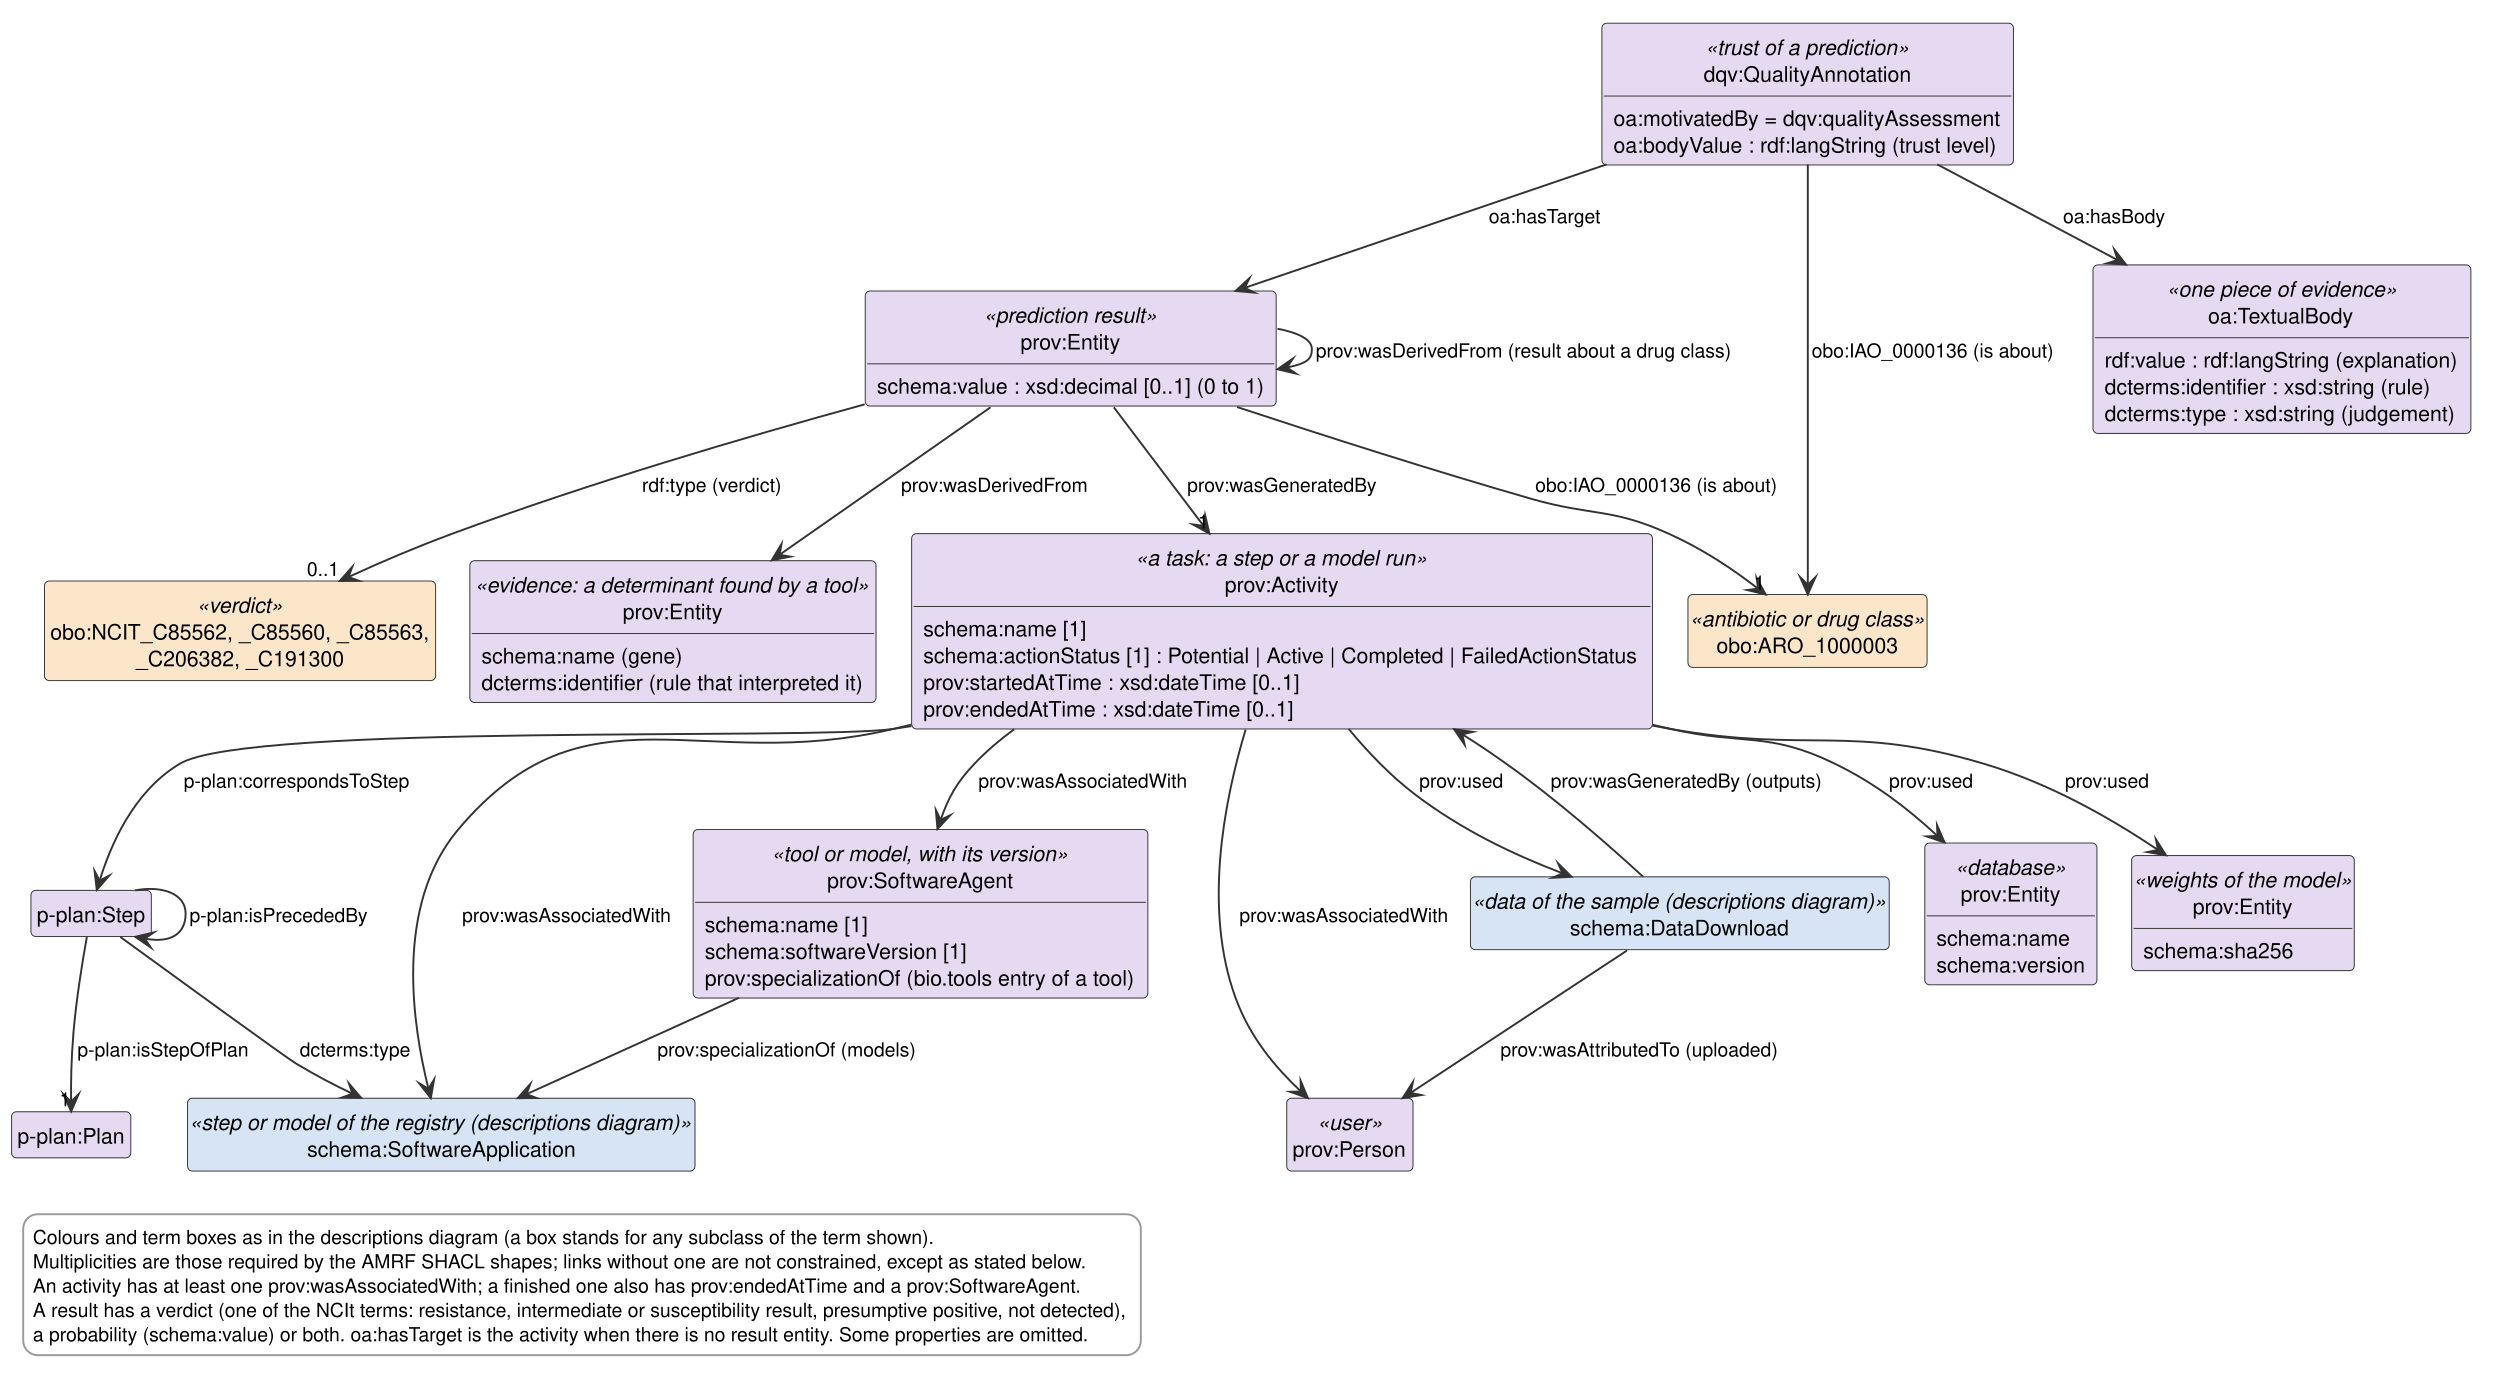
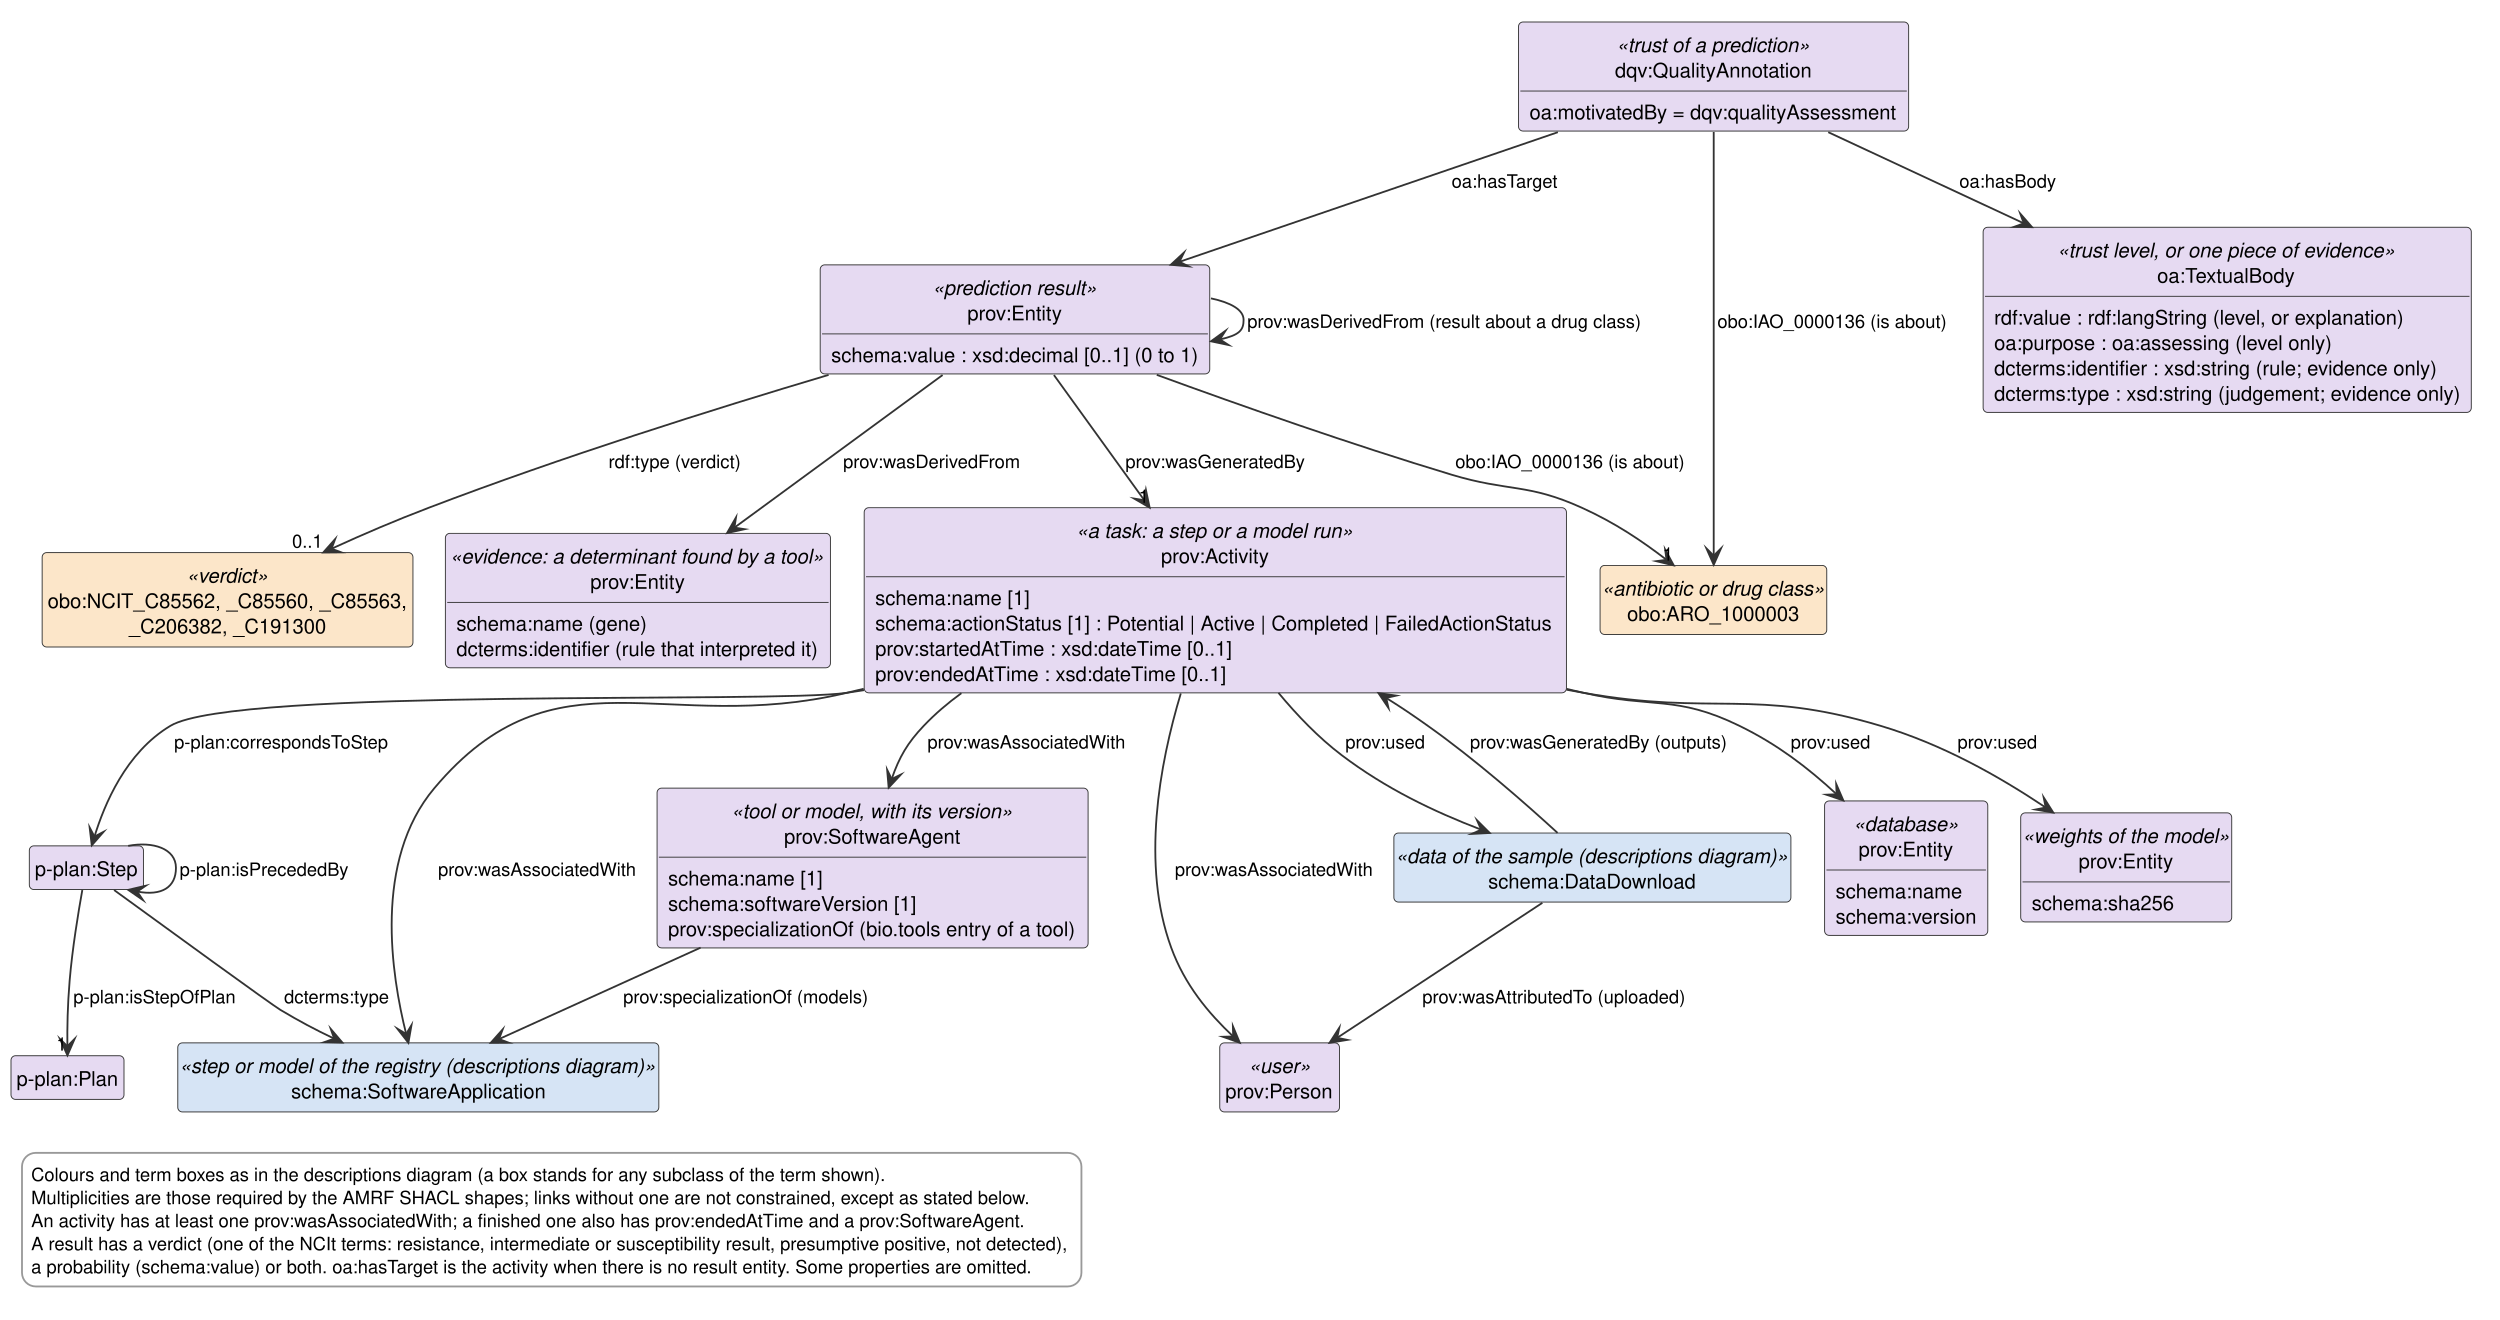
- <svg xmlns="http://www.w3.org/2000/svg" version="1.1" data-diagram-type="CLASS" style="width:1293px;height:719px;background:#FFFFFF;" width="1293px" height="719px" viewBox="0 0 1293 719" zoomAndPan="magnify" preserveAspectRatio="none" contentStyleType="text/css">
+ <svg xmlns="http://www.w3.org/2000/svg" version="1.1" data-diagram-type="CLASS" style="width:1364px;height:720px;background:#FFFFFF;" width="1364px" height="720px" viewBox="0 0 1364 720" zoomAndPan="magnify" preserveAspectRatio="none" contentStyleType="text/css">
  <defs />
  <g font-family="sans-serif" lengthAdjust="spacing">
    <g class="entity" data-qualified-name="Plan" id="ent0001" data-source-line="25">
-       <rect x="6" y="575" width="61.65" height="23.836" fill="#E6DAF2" style="stroke:#333;stroke-width:0.5;" rx="2.5" ry="2.5" />
-       <text x="9" y="591.419" fill="#000" font-size="11" textLength="55.65" font-family="Helvetica">p-plan:Plan</text>
+       <rect x="6" y="576" width="61.65" height="23.836" fill="#E6DAF2" style="stroke:#333;stroke-width:0.5;" rx="2.5" ry="2.5" />
+       <text x="9" y="592.419" fill="#000" font-size="11" textLength="55.65" font-family="Helvetica">p-plan:Plan</text>
    </g>
    <g class="entity" data-qualified-name="Step" id="ent0002" data-source-line="26">
-       <rect x="16" y="460.5" width="62.262" height="23.836" fill="#E6DAF2" style="stroke:#333;stroke-width:0.5;" rx="2.5" ry="2.5" />
-       <text x="19" y="476.919" fill="#000" font-size="11" textLength="56.262" font-family="Helvetica">p-plan:Step</text>
+       <rect x="16" y="461.5" width="62.262" height="23.836" fill="#E6DAF2" style="stroke:#333;stroke-width:0.5;" rx="2.5" ry="2.5" />
+       <text x="19" y="477.919" fill="#000" font-size="11" textLength="56.262" font-family="Helvetica">p-plan:Step</text>
    </g>
    <g class="entity" data-qualified-name="Act" id="ent0003" data-source-line="29">
-       <rect x="471.5" y="276" width="383.148" height="101.016" fill="#E6DAF2" style="stroke:#333;stroke-width:0.5;" rx="2.5" ry="2.5" />
-       <text x="587.253" y="292.419" fill="#000" font-size="11" textLength="151.642" font-style="italic" font-family="Helvetica">«a task: a step or a model run»</text>
-       <text x="633.428" y="306.255" fill="#000" font-size="11" textLength="59.292" font-family="Helvetica">prov:Activity</text>
-       <line x1="472.5" y1="313.672" x2="853.648" y2="313.672" style="stroke:#333;stroke-width:0.5;" />
-       <text x="477.5" y="329.091" fill="#000" font-size="11" textLength="84.375" font-family="Helvetica">schema:name [1]</text>
-       <text x="477.5" y="342.927" fill="#000" font-size="11" textLength="371.148" font-family="Helvetica">schema:actionStatus [1] : Potential | Active | Completed | FailedActionStatus</text>
-       <text x="477.5" y="356.763" fill="#000" font-size="11" textLength="195.631" font-family="Helvetica">prov:startedAtTime : xsd:dateTime [0..1]</text>
-       <text x="477.5" y="370.599" fill="#000" font-size="11" textLength="192.591" font-family="Helvetica">prov:endedAtTime : xsd:dateTime [0..1]</text>
+       <rect x="471.5" y="277" width="383.148" height="101.016" fill="#E6DAF2" style="stroke:#333;stroke-width:0.5;" rx="2.5" ry="2.5" />
+       <text x="587.253" y="293.419" fill="#000" font-size="11" textLength="151.642" font-style="italic" font-family="Helvetica">«a task: a step or a model run»</text>
+       <text x="633.428" y="307.255" fill="#000" font-size="11" textLength="59.292" font-family="Helvetica">prov:Activity</text>
+       <line x1="472.5" y1="314.672" x2="853.648" y2="314.672" style="stroke:#333;stroke-width:0.5;" />
+       <text x="477.5" y="330.091" fill="#000" font-size="11" textLength="84.375" font-family="Helvetica">schema:name [1]</text>
+       <text x="477.5" y="343.927" fill="#000" font-size="11" textLength="371.148" font-family="Helvetica">schema:actionStatus [1] : Potential | Active | Completed | FailedActionStatus</text>
+       <text x="477.5" y="357.763" fill="#000" font-size="11" textLength="195.631" font-family="Helvetica">prov:startedAtTime : xsd:dateTime [0..1]</text>
+       <text x="477.5" y="371.599" fill="#000" font-size="11" textLength="192.591" font-family="Helvetica">prov:endedAtTime : xsd:dateTime [0..1]</text>
    </g>
    <g class="entity" data-qualified-name="User" id="ent0004" data-source-line="35">
-       <rect x="665.5" y="568" width="65.308" height="37.672" fill="#E6DAF2" style="stroke:#333;stroke-width:0.5;" rx="2.5" ry="2.5" />
-       <text x="681.337" y="584.419" fill="#000" font-size="11" textLength="33.634" font-style="italic" font-family="Helvetica">«user»</text>
-       <text x="668.5" y="598.255" fill="#000" font-size="11" textLength="59.308" font-family="Helvetica">prov:Person</text>
+       <rect x="665.5" y="569" width="65.308" height="37.672" fill="#E6DAF2" style="stroke:#333;stroke-width:0.5;" rx="2.5" ry="2.5" />
+       <text x="681.337" y="585.419" fill="#000" font-size="11" textLength="33.634" font-style="italic" font-family="Helvetica">«user»</text>
+       <text x="668.5" y="599.255" fill="#000" font-size="11" textLength="59.308" font-family="Helvetica">prov:Person</text>
    </g>
    <g class="entity" data-qualified-name="Agent" id="ent0005" data-source-line="36">
-       <rect x="358.5" y="429" width="235.164" height="87.18" fill="#E6DAF2" style="stroke:#333;stroke-width:0.5;" rx="2.5" ry="2.5" />
-       <text x="399.047" y="445.419" fill="#000" font-size="11" textLength="154.07" font-style="italic" font-family="Helvetica">«tool or model, with its version»</text>
-       <text x="427.777" y="459.255" fill="#000" font-size="11" textLength="96.61" font-family="Helvetica">prov:SoftwareAgent</text>
-       <line x1="359.5" y1="466.672" x2="592.664" y2="466.672" style="stroke:#333;stroke-width:0.5;" />
-       <text x="364.5" y="482.091" fill="#000" font-size="11" textLength="84.375" font-family="Helvetica">schema:name [1]</text>
-       <text x="364.5" y="495.927" fill="#000" font-size="11" textLength="135.728" font-family="Helvetica">schema:softwareVersion [1]</text>
-       <text x="364.5" y="509.763" fill="#000" font-size="11" textLength="223.164" font-family="Helvetica">prov:specializationOf (bio.tools entry of a tool)</text>
+       <rect x="358.5" y="430" width="235.164" height="87.18" fill="#E6DAF2" style="stroke:#333;stroke-width:0.5;" rx="2.5" ry="2.5" />
+       <text x="399.047" y="446.419" fill="#000" font-size="11" textLength="154.07" font-style="italic" font-family="Helvetica">«tool or model, with its version»</text>
+       <text x="427.777" y="460.255" fill="#000" font-size="11" textLength="96.61" font-family="Helvetica">prov:SoftwareAgent</text>
+       <line x1="359.5" y1="467.672" x2="592.664" y2="467.672" style="stroke:#333;stroke-width:0.5;" />
+       <text x="364.5" y="483.091" fill="#000" font-size="11" textLength="84.375" font-family="Helvetica">schema:name [1]</text>
+       <text x="364.5" y="496.927" fill="#000" font-size="11" textLength="135.728" font-family="Helvetica">schema:softwareVersion [1]</text>
+       <text x="364.5" y="510.763" fill="#000" font-size="11" textLength="223.164" font-family="Helvetica">prov:specializationOf (bio.tools entry of a tool)</text>
    </g>
    <g class="entity" data-qualified-name="Db" id="ent0006" data-source-line="41">
-       <rect x="995.5" y="436" width="89.032" height="73.344" fill="#E6DAF2" style="stroke:#333;stroke-width:0.5;" rx="2.5" ry="2.5" />
-       <text x="1011.267" y="452.419" fill="#000" font-size="11" textLength="57.498" font-style="italic" font-family="Helvetica">«database»</text>
-       <text x="1014.033" y="466.255" fill="#000" font-size="11" textLength="51.965" font-family="Helvetica">prov:Entity</text>
-       <line x1="996.5" y1="473.672" x2="1083.532" y2="473.672" style="stroke:#333;stroke-width:0.5;" />
-       <text x="1001.5" y="489.091" fill="#000" font-size="11" textLength="69.088" font-family="Helvetica">schema:name</text>
-       <text x="1001.5" y="502.927" fill="#000" font-size="11" textLength="77.032" font-family="Helvetica">schema:version</text>
+       <rect x="995.5" y="437" width="89.032" height="73.344" fill="#E6DAF2" style="stroke:#333;stroke-width:0.5;" rx="2.5" ry="2.5" />
+       <text x="1011.267" y="453.419" fill="#000" font-size="11" textLength="57.498" font-style="italic" font-family="Helvetica">«database»</text>
+       <text x="1014.033" y="467.255" fill="#000" font-size="11" textLength="51.965" font-family="Helvetica">prov:Entity</text>
+       <line x1="996.5" y1="474.672" x2="1083.532" y2="474.672" style="stroke:#333;stroke-width:0.5;" />
+       <text x="1001.5" y="490.091" fill="#000" font-size="11" textLength="69.088" font-family="Helvetica">schema:name</text>
+       <text x="1001.5" y="503.927" fill="#000" font-size="11" textLength="77.032" font-family="Helvetica">schema:version</text>
    </g>
    <g class="entity" data-qualified-name="Weights" id="ent0007" data-source-line="45">
-       <rect x="1102.5" y="442.5" width="115.126" height="59.508" fill="#E6DAF2" style="stroke:#333;stroke-width:0.5;" rx="2.5" ry="2.5" />
-       <text x="1103.5" y="458.919" fill="#000" font-size="11" textLength="113.126" font-style="italic" font-family="Helvetica">«weights of the model»</text>
-       <text x="1134.08" y="472.755" fill="#000" font-size="11" textLength="51.965" font-family="Helvetica">prov:Entity</text>
-       <line x1="1103.5" y1="480.172" x2="1216.626" y2="480.172" style="stroke:#333;stroke-width:0.5;" />
-       <text x="1108.5" y="495.591" fill="#000" font-size="11" textLength="77.661" font-family="Helvetica">schema:sha256</text>
+       <rect x="1102.5" y="443.5" width="115.126" height="59.508" fill="#E6DAF2" style="stroke:#333;stroke-width:0.5;" rx="2.5" ry="2.5" />
+       <text x="1103.5" y="459.919" fill="#000" font-size="11" textLength="113.126" font-style="italic" font-family="Helvetica">«weights of the model»</text>
+       <text x="1134.08" y="473.755" fill="#000" font-size="11" textLength="51.965" font-family="Helvetica">prov:Entity</text>
+       <line x1="1103.5" y1="481.172" x2="1216.626" y2="481.172" style="stroke:#333;stroke-width:0.5;" />
+       <text x="1108.5" y="496.591" fill="#000" font-size="11" textLength="77.661" font-family="Helvetica">schema:sha256</text>
    </g>
    <g class="entity" data-qualified-name="Data" id="ent0008" data-source-line="48">
-       <rect x="760.5" y="453.5" width="216.613" height="37.672" fill="#D6E4F5" style="stroke:#333;stroke-width:0.5;" rx="2.5" ry="2.5" />
-       <text x="761.5" y="469.919" fill="#000" font-size="11" textLength="214.613" font-style="italic" font-family="Helvetica">«data of the sample (descriptions diagram)»</text>
-       <text x="811.943" y="483.755" fill="#000" font-size="11" textLength="113.728" font-family="Helvetica">schema:DataDownload</text>
+       <rect x="760.5" y="454.5" width="216.613" height="37.672" fill="#D6E4F5" style="stroke:#333;stroke-width:0.5;" rx="2.5" ry="2.5" />
+       <text x="761.5" y="470.919" fill="#000" font-size="11" textLength="214.613" font-style="italic" font-family="Helvetica">«data of the sample (descriptions diagram)»</text>
+       <text x="811.943" y="484.755" fill="#000" font-size="11" textLength="113.728" font-family="Helvetica">schema:DataDownload</text>
    </g>
    <g class="entity" data-qualified-name="Desc" id="ent0009" data-source-line="49">
-       <rect x="97" y="568" width="262.45" height="37.672" fill="#D6E4F5" style="stroke:#333;stroke-width:0.5;" rx="2.5" ry="2.5" />
-       <text x="98" y="584.419" fill="#000" font-size="11" textLength="260.45" font-style="italic" font-family="Helvetica">«step or model of the registry (descriptions diagram)»</text>
-       <text x="158.828" y="598.255" fill="#000" font-size="11" textLength="138.794" font-family="Helvetica">schema:SoftwareApplication</text>
+       <rect x="97" y="569" width="262.45" height="37.672" fill="#D6E4F5" style="stroke:#333;stroke-width:0.5;" rx="2.5" ry="2.5" />
+       <text x="98" y="585.419" fill="#000" font-size="11" textLength="260.45" font-style="italic" font-family="Helvetica">«step or model of the registry (descriptions diagram)»</text>
+       <text x="158.828" y="599.255" fill="#000" font-size="11" textLength="138.794" font-family="Helvetica">schema:SoftwareApplication</text>
    </g>
    <g class="entity" data-qualified-name="Res" id="ent0010" data-source-line="52">
-       <rect x="447.5" y="150.5" width="212.535" height="59.508" fill="#E6DAF2" style="stroke:#333;stroke-width:0.5;" rx="2.5" ry="2.5" />
-       <text x="508.825" y="166.919" fill="#000" font-size="11" textLength="89.885" font-style="italic" font-family="Helvetica">«prediction result»</text>
-       <text x="527.785" y="180.755" fill="#000" font-size="11" textLength="51.965" font-family="Helvetica">prov:Entity</text>
-       <line x1="448.5" y1="188.172" x2="659.035" y2="188.172" style="stroke:#333;stroke-width:0.5;" />
-       <text x="453.5" y="203.591" fill="#000" font-size="11" textLength="200.535" font-family="Helvetica">schema:value : xsd:decimal [0..1] (0 to 1)</text>
+       <rect x="447.5" y="144.5" width="212.535" height="59.508" fill="#E6DAF2" style="stroke:#333;stroke-width:0.5;" rx="2.5" ry="2.5" />
+       <text x="508.825" y="160.919" fill="#000" font-size="11" textLength="89.885" font-style="italic" font-family="Helvetica">«prediction result»</text>
+       <text x="527.785" y="174.755" fill="#000" font-size="11" textLength="51.965" font-family="Helvetica">prov:Entity</text>
+       <line x1="448.5" y1="182.172" x2="659.035" y2="182.172" style="stroke:#333;stroke-width:0.5;" />
+       <text x="453.5" y="197.591" fill="#000" font-size="11" textLength="200.535" font-family="Helvetica">schema:value : xsd:decimal [0..1] (0 to 1)</text>
    </g>
    <g class="entity" data-qualified-name="Ev" id="ent0011" data-source-line="55">
-       <rect x="243" y="290" width="210.081" height="73.344" fill="#E6DAF2" style="stroke:#333;stroke-width:0.5;" rx="2.5" ry="2.5" />
-       <text x="245.608" y="306.419" fill="#000" font-size="11" textLength="204.864" font-style="italic" font-family="Helvetica">«evidence: a determinant found by a tool»</text>
-       <text x="322.058" y="320.255" fill="#000" font-size="11" textLength="51.965" font-family="Helvetica">prov:Entity</text>
-       <line x1="244" y1="327.672" x2="452.081" y2="327.672" style="stroke:#333;stroke-width:0.5;" />
-       <text x="249" y="343.091" fill="#000" font-size="11" textLength="103.941" font-family="Helvetica">schema:name (gene)</text>
-       <text x="249" y="356.927" fill="#000" font-size="11" textLength="198.081" font-family="Helvetica">dcterms:identifier (rule that interpreted it)</text>
+       <rect x="243" y="291" width="210.081" height="73.344" fill="#E6DAF2" style="stroke:#333;stroke-width:0.5;" rx="2.5" ry="2.5" />
+       <text x="245.608" y="307.419" fill="#000" font-size="11" textLength="204.864" font-style="italic" font-family="Helvetica">«evidence: a determinant found by a tool»</text>
+       <text x="322.058" y="321.255" fill="#000" font-size="11" textLength="51.965" font-family="Helvetica">prov:Entity</text>
+       <line x1="244" y1="328.672" x2="452.081" y2="328.672" style="stroke:#333;stroke-width:0.5;" />
+       <text x="249" y="344.091" fill="#000" font-size="11" textLength="103.941" font-family="Helvetica">schema:name (gene)</text>
+       <text x="249" y="357.927" fill="#000" font-size="11" textLength="198.081" font-family="Helvetica">dcterms:identifier (rule that interpreted it)</text>
    </g>
    <g class="entity" data-qualified-name="Aro" id="ent0012" data-source-line="59">
-       <rect x="873" y="307.5" width="123.677" height="37.672" fill="#FCE6C9" style="stroke:#333;stroke-width:0.5;" rx="2.5" ry="2.5" />
-       <text x="874" y="323.919" fill="#000" font-size="11" textLength="121.677" font-style="italic" font-family="Helvetica">«antibiotic or drug class»</text>
-       <text x="887.745" y="337.755" fill="#000" font-size="11" textLength="94.188" font-family="Helvetica">obo:ARO_1000003</text>
+       <rect x="873" y="308.5" width="123.677" height="37.672" fill="#FCE6C9" style="stroke:#333;stroke-width:0.5;" rx="2.5" ry="2.5" />
+       <text x="874" y="324.919" fill="#000" font-size="11" textLength="121.677" font-style="italic" font-family="Helvetica">«antibiotic or drug class»</text>
+       <text x="887.745" y="338.755" fill="#000" font-size="11" textLength="94.188" font-family="Helvetica">obo:ARO_1000003</text>
    </g>
    <g class="entity" data-qualified-name="Ncit" id="ent0013" data-source-line="60">
-       <rect x="23" y="300.5" width="202.303" height="51.508" fill="#FCE6C9" style="stroke:#333;stroke-width:0.5;" rx="2.5" ry="2.5" />
-       <text x="101.834" y="316.919" fill="#000" font-size="11" textLength="44.634" font-style="italic" font-family="Helvetica">«verdict»</text>
-       <text x="26" y="330.755" fill="#000" font-size="11" textLength="196.303" font-family="Helvetica">obo:NCIT_C85562, _C85560, _C85563,</text>
-       <text x="70.328" y="344.591" fill="#000" font-size="11" textLength="107.647" font-family="Helvetica">_C206382, _C191300</text>
+       <rect x="23" y="301.5" width="202.303" height="51.508" fill="#FCE6C9" style="stroke:#333;stroke-width:0.5;" rx="2.5" ry="2.5" />
+       <text x="101.834" y="317.919" fill="#000" font-size="11" textLength="44.634" font-style="italic" font-family="Helvetica">«verdict»</text>
+       <text x="26" y="331.755" fill="#000" font-size="11" textLength="196.303" font-family="Helvetica">obo:NCIT_C85562, _C85560, _C85563,</text>
+       <text x="70.328" y="345.591" fill="#000" font-size="11" textLength="107.647" font-family="Helvetica">_C206382, _C191300</text>
    </g>
    <g class="entity" data-qualified-name="Ann" id="ent0014" data-source-line="63">
-       <rect x="828.5" y="12" width="212.852" height="73.344" fill="#E6DAF2" style="stroke:#333;stroke-width:0.5;" rx="2.5" ry="2.5" />
+       <rect x="828.5" y="12" width="212.852" height="59.508" fill="#E6DAF2" style="stroke:#333;stroke-width:0.5;" rx="2.5" ry="2.5" />
      <text x="882.034" y="28.419" fill="#000" font-size="11" textLength="105.784" font-style="italic" font-family="Helvetica">«trust of a prediction»</text>
      <text x="881.113" y="42.255" fill="#000" font-size="11" textLength="107.626" font-family="Helvetica">dqv:QualityAnnotation</text>
      <line x1="829.5" y1="49.672" x2="1040.352" y2="49.672" style="stroke:#333;stroke-width:0.5;" />
      <text x="834.5" y="65.091" fill="#000" font-size="11" textLength="200.852" font-family="Helvetica">oa:motivatedBy = dqv:qualityAssessment</text>
-       <text x="834.5" y="78.927" fill="#000" font-size="11" textLength="199.327" font-family="Helvetica">oa:bodyValue : rdf:langString (trust level)</text>
-     </g>
-     <g class="entity" data-qualified-name="Body" id="ent0015" data-source-line="67">
-       <rect x="1082.5" y="137" width="195.434" height="87.18" fill="#E6DAF2" style="stroke:#333;stroke-width:0.5;" rx="2.5" ry="2.5" />
-       <text x="1120.587" y="153.419" fill="#000" font-size="11" textLength="119.26" font-style="italic" font-family="Helvetica">«one piece of evidence»</text>
-       <text x="1141.999" y="167.255" fill="#000" font-size="11" textLength="76.436" font-family="Helvetica">oa:TextualBody</text>
-       <line x1="1083.5" y1="174.672" x2="1276.934" y2="174.672" style="stroke:#333;stroke-width:0.5;" />
-       <text x="1088.5" y="190.091" fill="#000" font-size="11" textLength="183.434" font-family="Helvetica">rdf:value : rdf:langString (explanation)</text>
-       <text x="1088.5" y="203.927" fill="#000" font-size="11" textLength="168.717" font-family="Helvetica">dcterms:identifier : xsd:string (rule)</text>
-       <text x="1088.5" y="217.763" fill="#000" font-size="11" textLength="180.958" font-family="Helvetica">dcterms:type : xsd:string (judgement)</text>
+     </g>
+     <g class="entity" data-qualified-name="Body" id="ent0015" data-source-line="66">
+       <rect x="1082" y="124" width="266.337" height="101.016" fill="#E6DAF2" style="stroke:#333;stroke-width:0.5;" rx="2.5" ry="2.5" />
+       <text x="1122.528" y="140.419" fill="#000" font-size="11" textLength="185.281" font-style="italic" font-family="Helvetica">«trust level, or one piece of evidence»</text>
+       <text x="1176.951" y="154.255" fill="#000" font-size="11" textLength="76.436" font-family="Helvetica">oa:TextualBody</text>
+       <line x1="1083" y1="161.672" x2="1347.337" y2="161.672" style="stroke:#333;stroke-width:0.5;" />
+       <text x="1088" y="177.091" fill="#000" font-size="11" textLength="225.006" font-family="Helvetica">rdf:value : rdf:langString (level, or explanation)</text>
+       <text x="1088" y="190.927" fill="#000" font-size="11" textLength="184.658" font-family="Helvetica">oa:purpose : oa:assessing (level only)</text>
+       <text x="1088" y="204.763" fill="#000" font-size="11" textLength="242.097" font-family="Helvetica">dcterms:identifier : xsd:string (rule; evidence only)</text>
+       <text x="1088" y="218.599" fill="#000" font-size="11" textLength="254.337" font-family="Helvetica">dcterms:type : xsd:string (judgement; evidence only)</text>
    </g>
    <g class="link" data-entity-1="ent0002" data-entity-2="ent0001" id="lnk16" data-link-type="dependency">
-       <polygon points="36.801,574.821,40.724,565.787,36.759,569.821,32.725,565.855,36.801,574.821" fill="#333" style="stroke:#333;stroke-width:1;stroke-linejoin:miter;stroke-miterlimit:10;" />
-       <path d="M44.911,484.601 C42.737,496.697 39.452,516.645 38,534 C36.826,548.037 36.669,559.276 36.759,569.821" style="stroke:#333;stroke-width:1;" fill="none" />
-       <text x="40" y="546.381" fill="#000" font-size="10" textLength="88.94" font-family="Helvetica">p-plan:isStepOfPlan</text>
-       <text x="30.801" y="572.202" fill="#000" font-size="10" font-family="Helvetica">1</text>
+       <polygon points="36.801,575.821,40.724,566.787,36.759,570.821,32.725,566.855,36.801,575.821" fill="#333" style="stroke:#333;stroke-width:1;stroke-linejoin:miter;stroke-miterlimit:10;" />
+       <path d="M44.911,485.601 C42.737,497.697 39.452,517.645 38,535 C36.826,549.037 36.669,560.276 36.759,570.821" style="stroke:#333;stroke-width:1;" fill="none" />
+       <text x="40" y="547.381" fill="#000" font-size="10" textLength="88.94" font-family="Helvetica">p-plan:isStepOfPlan</text>
+       <text x="30.801" y="573.202" fill="#000" font-size="10" font-family="Helvetica">1</text>
    </g>
    <g class="link" data-entity-1="ent0002" data-entity-2="ent0002" id="lnk17" data-link-type="dependency">
-       <polygon points="69.936,484.502,78.031,490.111,74.848,485.435,79.524,482.252,69.936,484.502" fill="#333" style="stroke:#333;stroke-width:1;stroke-linejoin:miter;stroke-miterlimit:10;" />
-       <path d="M69.936,460.498 C83.399,457.941 96,461.941 96,472.5 C96,483.059 88.311,487.992 74.848,485.435" style="stroke:#333;stroke-width:1;" fill="none" />
-       <text x="98" y="476.881" fill="#000" font-size="10" textLength="92.275" font-family="Helvetica">p-plan:isPrecededBy</text>
+       <polygon points="69.936,485.502,78.031,491.111,74.848,486.435,79.524,483.252,69.936,485.502" fill="#333" style="stroke:#333;stroke-width:1;stroke-linejoin:miter;stroke-miterlimit:10;" />
+       <path d="M69.936,461.498 C83.399,458.941 96,462.941 96,473.5 C96,484.059 88.311,488.992 74.848,486.435" style="stroke:#333;stroke-width:1;" fill="none" />
+       <text x="98" y="477.881" fill="#000" font-size="10" textLength="92.275" font-family="Helvetica">p-plan:isPrecededBy</text>
    </g>
    <g class="link" data-entity-1="ent0002" data-entity-2="ent0009" id="lnk18" data-link-type="dependency">
-       <polygon points="186.83,567.855,180.444,560.358,182.322,565.694,176.986,567.571,186.83,567.855" fill="#333" style="stroke:#333;stroke-width:1;stroke-linejoin:miter;stroke-miterlimit:10;" />
-       <path d="M62.244,484.61 C90.436,505.142 148.294,547.202 153,550 C163.677,556.347 171.136,560.331 182.322,565.694" style="stroke:#333;stroke-width:1;" fill="none" />
-       <text x="155" y="546.381" fill="#000" font-size="10" textLength="57.241" font-family="Helvetica">dcterms:type</text>
+       <polygon points="186.83,568.855,180.444,561.358,182.322,566.694,176.986,568.571,186.83,568.855" fill="#333" style="stroke:#333;stroke-width:1;stroke-linejoin:miter;stroke-miterlimit:10;" />
+       <path d="M62.244,485.61 C90.436,506.142 148.294,548.202 153,551 C163.677,557.347 171.136,561.331 182.322,566.694" style="stroke:#333;stroke-width:1;" fill="none" />
+       <text x="155" y="547.381" fill="#000" font-size="10" textLength="57.241" font-family="Helvetica">dcterms:type</text>
    </g>
    <g class="link" data-entity-1="ent0003" data-entity-2="ent0002" id="lnk19" data-link-type="dependency">
-       <polygon points="50.062,460.224,56.545,452.81,51.541,455.447,48.903,450.443,50.062,460.224" fill="#333" style="stroke:#333;stroke-width:1;stroke-linejoin:miter;stroke-miterlimit:10;" />
-       <path d="M471.396,375.558 C468.245,376.064 465.112,376.545 462,377 C421.383,382.935 128.227,373.928 93,395 C68.529,409.638 56.95,437.978 51.541,455.447" style="stroke:#333;stroke-width:1;" fill="none" />
-       <text x="95" y="407.381" fill="#000" font-size="10" textLength="117.847" font-family="Helvetica">p-plan:correspondsToStep</text>
+       <polygon points="50.062,461.224,56.545,453.81,51.541,456.447,48.903,451.443,50.062,461.224" fill="#333" style="stroke:#333;stroke-width:1;stroke-linejoin:miter;stroke-miterlimit:10;" />
+       <path d="M471.396,376.558 C468.245,377.064 465.112,377.545 462,378 C421.383,383.935 128.227,374.928 93,396 C68.529,410.638 56.95,438.978 51.541,456.447" style="stroke:#333;stroke-width:1;" fill="none" />
+       <text x="95" y="408.381" fill="#000" font-size="10" textLength="117.847" font-family="Helvetica">p-plan:correspondsToStep</text>
    </g>
    <g class="link" data-entity-1="ent0003" data-entity-2="ent0004" id="lnk20" data-link-type="dependency">
-       <polygon points="676.448,567.944,672.663,558.852,672.817,564.506,667.163,564.661,676.448,567.944" fill="#333" style="stroke:#333;stroke-width:1;stroke-linejoin:miter;stroke-miterlimit:10;" />
-       <path d="M644.242,377.341 C632.537,416.185 622.533,470.913 639,516 C646.47,536.453 659.211,551.625 672.817,564.506" style="stroke:#333;stroke-width:1;" fill="none" />
-       <text x="641" y="476.881" fill="#000" font-size="10" textLength="108.931" font-family="Helvetica">prov:wasAssociatedWith</text>
+       <polygon points="676.448,568.944,672.663,559.852,672.817,565.506,667.163,565.661,676.448,568.944" fill="#333" style="stroke:#333;stroke-width:1;stroke-linejoin:miter;stroke-miterlimit:10;" />
+       <path d="M644.242,378.341 C632.537,417.185 622.533,471.913 639,517 C646.47,537.453 659.211,552.625 672.817,565.506" style="stroke:#333;stroke-width:1;" fill="none" />
+       <text x="641" y="477.881" fill="#000" font-size="10" textLength="108.931" font-family="Helvetica">prov:wasAssociatedWith</text>
    </g>
    <g class="link" data-entity-1="ent0003" data-entity-2="ent0009" id="lnk21" data-link-type="dependency">
-       <polygon points="222.819,567.983,224.515,558.281,221.606,563.132,216.755,560.222,222.819,567.983" fill="#333" style="stroke:#333;stroke-width:1;stroke-linejoin:miter;stroke-miterlimit:10;" />
-       <path d="M471.248,374.788 C468.143,375.532 465.059,376.27 462,377 C362.168,400.828 303.157,350.531 237,429 C203.564,468.659 213.589,531.081 221.606,563.132" style="stroke:#333;stroke-width:1;" fill="none" />
-       <text x="239" y="476.881" fill="#000" font-size="10" textLength="108.931" font-family="Helvetica">prov:wasAssociatedWith</text>
+       <polygon points="222.819,568.983,224.515,559.281,221.606,564.132,216.755,561.222,222.819,568.983" fill="#333" style="stroke:#333;stroke-width:1;stroke-linejoin:miter;stroke-miterlimit:10;" />
+       <path d="M471.248,375.788 C468.143,376.532 465.059,377.27 462,378 C362.168,401.828 303.157,351.531 237,430 C203.564,469.659 213.589,532.081 221.606,564.132" style="stroke:#333;stroke-width:1;" fill="none" />
+       <text x="239" y="477.881" fill="#000" font-size="10" textLength="108.931" font-family="Helvetica">prov:wasAssociatedWith</text>
    </g>
    <g class="link" data-entity-1="ent0003" data-entity-2="ent0005" id="lnk22" data-link-type="dependency">
-       <polygon points="484.85,428.752,491.577,421.558,486.488,424.028,484.019,418.938,484.85,428.752" fill="#333" style="stroke:#333;stroke-width:1;stroke-linejoin:miter;stroke-miterlimit:10;" />
-       <path d="M524.532,377.191 C517.128,382.56 510.199,388.48 504,395 C495.133,404.328 490.669,411.966 486.488,424.028" style="stroke:#333;stroke-width:1;" fill="none" />
-       <text x="506" y="407.381" fill="#000" font-size="10" textLength="108.931" font-family="Helvetica">prov:wasAssociatedWith</text>
+       <polygon points="484.85,429.752,491.577,422.558,486.488,425.028,484.019,419.938,484.85,429.752" fill="#333" style="stroke:#333;stroke-width:1;stroke-linejoin:miter;stroke-miterlimit:10;" />
+       <path d="M524.532,378.191 C517.128,383.56 510.199,389.48 504,396 C495.133,405.328 490.669,412.966 486.488,425.028" style="stroke:#333;stroke-width:1;" fill="none" />
+       <text x="506" y="408.381" fill="#000" font-size="10" textLength="108.931" font-family="Helvetica">prov:wasAssociatedWith</text>
    </g>
    <g class="link" data-entity-1="ent0005" data-entity-2="ent0009" id="lnk23" data-link-type="dependency">
-       <polygon points="267.732,567.977,277.58,567.901,272.285,565.911,274.275,560.616,267.732,567.977" fill="#333" style="stroke:#333;stroke-width:1;stroke-linejoin:miter;stroke-miterlimit:10;" />
-       <path d="M382.242,516.031 C342.601,534.014 303.122,551.923 272.285,565.911" style="stroke:#333;stroke-width:1;" fill="none" />
-       <text x="340" y="546.381" fill="#000" font-size="10" textLength="134.497" font-family="Helvetica">prov:specializationOf (models)</text>
+       <polygon points="267.732,568.977,277.58,568.901,272.285,566.911,274.275,561.616,267.732,568.977" fill="#333" style="stroke:#333;stroke-width:1;stroke-linejoin:miter;stroke-miterlimit:10;" />
+       <path d="M382.242,517.031 C342.601,535.014 303.122,552.923 272.285,566.911" style="stroke:#333;stroke-width:1;" fill="none" />
+       <text x="340" y="547.381" fill="#000" font-size="10" textLength="134.497" font-family="Helvetica">prov:specializationOf (models)</text>
    </g>
    <g class="link" data-entity-1="ent0003" data-entity-2="ent0008" id="lnk24" data-link-type="dependency">
-       <polygon points="812.807,453.472,805.836,446.514,808.138,451.681,802.971,453.984,812.807,453.472" fill="#333" style="stroke:#333;stroke-width:1;stroke-linejoin:miter;stroke-miterlimit:10;" />
-       <path d="M697.533,377.017 C707.647,389.197 719.406,401.465 732,411 C756.15,429.284 782.024,441.665 808.138,451.681" style="stroke:#333;stroke-width:1;" fill="none" />
-       <text x="734" y="407.381" fill="#000" font-size="10" textLength="43.916" font-family="Helvetica">prov:used</text>
+       <polygon points="812.807,454.472,805.836,447.514,808.138,452.681,802.971,454.984,812.807,454.472" fill="#333" style="stroke:#333;stroke-width:1;stroke-linejoin:miter;stroke-miterlimit:10;" />
+       <path d="M697.533,378.017 C707.647,390.197 719.406,402.465 732,412 C756.15,430.284 782.024,442.665 808.138,452.681" style="stroke:#333;stroke-width:1;" fill="none" />
+       <text x="734" y="408.381" fill="#000" font-size="10" textLength="43.916" font-family="Helvetica">prov:used</text>
    </g>
    <g class="link" data-entity-1="ent0003" data-entity-2="ent0006" id="lnk25" data-link-type="dependency">
-       <polygon points="1005.734,435.736,1001.826,426.696,1002.057,432.348,996.405,432.579,1005.734,435.736" fill="#333" style="stroke:#333;stroke-width:1;stroke-linejoin:miter;stroke-miterlimit:10;" />
-       <path d="M854.734,374.867 C857.844,375.587 860.935,376.298 864,377 C901.642,385.618 914.294,378.069 949,395 C969.776,405.135 986.114,417.656 1002.057,432.348" style="stroke:#333;stroke-width:1;" fill="none" />
-       <text x="977" y="407.381" fill="#000" font-size="10" textLength="43.916" font-family="Helvetica">prov:used</text>
+       <polygon points="1005.734,436.736,1001.826,427.696,1002.057,433.348,996.405,433.579,1005.734,436.736" fill="#333" style="stroke:#333;stroke-width:1;stroke-linejoin:miter;stroke-miterlimit:10;" />
+       <path d="M854.734,375.867 C857.844,376.587 860.935,377.298 864,378 C901.642,386.618 914.294,379.069 949,396 C969.776,406.135 986.114,418.656 1002.057,433.348" style="stroke:#333;stroke-width:1;" fill="none" />
+       <text x="977" y="408.381" fill="#000" font-size="10" textLength="43.916" font-family="Helvetica">prov:used</text>
    </g>
    <g class="link" data-entity-1="ent0003" data-entity-2="ent0007" id="lnk26" data-link-type="dependency">
-       <polygon points="1120.278,442.356,1115.013,434.032,1116.119,439.58,1110.572,440.686,1120.278,442.356" fill="#333" style="stroke:#333;stroke-width:1;stroke-linejoin:miter;stroke-miterlimit:10;" />
-       <path d="M854.648,375.289 C857.785,375.878 860.904,376.449 864,377 C935.323,389.689 956.585,374.276 1026,395 C1060.011,405.154 1090.553,422.514 1116.119,439.58" style="stroke:#333;stroke-width:1;" fill="none" />
-       <text x="1068" y="407.381" fill="#000" font-size="10" textLength="43.916" font-family="Helvetica">prov:used</text>
+       <polygon points="1120.278,443.356,1115.013,435.032,1116.119,440.58,1110.572,441.686,1120.278,443.356" fill="#333" style="stroke:#333;stroke-width:1;stroke-linejoin:miter;stroke-miterlimit:10;" />
+       <path d="M854.648,376.289 C857.785,376.878 860.904,377.449 864,378 C935.323,390.689 956.585,375.276 1026,396 C1060.011,406.154 1090.553,423.514 1116.119,440.58" style="stroke:#333;stroke-width:1;" fill="none" />
+       <text x="1068" y="408.381" fill="#000" font-size="10" textLength="43.916" font-family="Helvetica">prov:used</text>
    </g>
    <g class="link" data-entity-1="ent0008" data-entity-2="ent0003" id="lnk27" data-link-type="dependency">
-       <polygon points="752.063,377.134,757.562,385.305,756.299,379.791,761.813,378.528,752.063,377.134" fill="#333" style="stroke:#333;stroke-width:1;stroke-linejoin:miter;stroke-miterlimit:10;" />
-       <path d="M849.801,453.431 C832.113,437.219 804.781,413.24 779,395 C770.441,388.944 765.542,385.588 756.299,379.791" style="stroke:#333;stroke-width:1;" fill="none" />
-       <text x="802" y="407.381" fill="#000" font-size="10" textLength="141.182" font-family="Helvetica">prov:wasGeneratedBy (outputs)</text>
+       <polygon points="752.063,378.134,757.562,386.305,756.299,380.791,761.813,379.528,752.063,378.134" fill="#333" style="stroke:#333;stroke-width:1;stroke-linejoin:miter;stroke-miterlimit:10;" />
+       <path d="M849.801,454.431 C832.113,438.219 804.781,414.24 779,396 C770.441,389.944 765.542,386.588 756.299,380.791" style="stroke:#333;stroke-width:1;" fill="none" />
+       <text x="802" y="408.381" fill="#000" font-size="10" textLength="141.182" font-family="Helvetica">prov:wasGeneratedBy (outputs)</text>
    </g>
    <g class="link" data-entity-1="ent0008" data-entity-2="ent0004" id="lnk28" data-link-type="dependency">
-       <polygon points="725.406,567.97,735.123,566.365,729.583,565.222,730.726,559.682,725.406,567.97" fill="#333" style="stroke:#333;stroke-width:1;stroke-linejoin:miter;stroke-miterlimit:10;" />
-       <path d="M841.526,491.575 C809.615,512.569 761.464,544.247 729.583,565.222" style="stroke:#333;stroke-width:1;" fill="none" />
-       <text x="776" y="546.381" fill="#000" font-size="10" textLength="145.078" font-family="Helvetica">prov:wasAttributedTo (uploaded)</text>
+       <polygon points="725.406,568.97,735.123,567.365,729.583,566.222,730.726,560.682,725.406,568.97" fill="#333" style="stroke:#333;stroke-width:1;stroke-linejoin:miter;stroke-miterlimit:10;" />
+       <path d="M841.526,492.575 C809.615,513.569 761.464,545.247 729.583,566.222" style="stroke:#333;stroke-width:1;" fill="none" />
+       <text x="776" y="547.381" fill="#000" font-size="10" textLength="145.078" font-family="Helvetica">prov:wasAttributedTo (uploaded)</text>
    </g>
    <g class="link" data-entity-1="ent0010" data-entity-2="ent0003" id="lnk29" data-link-type="dependency">
-       <polygon points="625.517,275.981,623.274,266.391,622.499,271.994,616.896,271.219,625.517,275.981" fill="#333" style="stroke:#333;stroke-width:1;stroke-linejoin:miter;stroke-miterlimit:10;" />
-       <path d="M576.058,210.641 C590.241,229.378 606.016,250.218 622.499,271.994" style="stroke:#333;stroke-width:1;" fill="none" />
-       <text x="614" y="254.381" fill="#000" font-size="10" textLength="98.94" font-family="Helvetica">prov:wasGeneratedBy</text>
-       <text x="619.517" y="273.362" fill="#000" font-size="10" font-family="Helvetica">1</text>
+       <polygon points="627.243,276.965,625.219,267.327,624.317,272.911,618.732,272.009,627.243,276.965" fill="#333" style="stroke:#333;stroke-width:1;stroke-linejoin:miter;stroke-miterlimit:10;" />
+       <path d="M575.016,204.614 C589.802,225.097 607.029,248.962 624.317,272.911" style="stroke:#333;stroke-width:1;" fill="none" />
+       <text x="614" y="255.381" fill="#000" font-size="10" textLength="98.94" font-family="Helvetica">prov:wasGeneratedBy</text>
+       <text x="621.243" y="274.346" fill="#000" font-size="10" font-family="Helvetica">1</text>
    </g>
    <g class="link" data-entity-1="ent0010" data-entity-2="ent0012" id="lnk30" data-link-type="dependency">
-       <polygon points="913.213,307.484,908.514,298.828,909.248,304.437,903.639,305.171,913.213,307.484" fill="#333" style="stroke:#333;stroke-width:1;stroke-linejoin:miter;stroke-miterlimit:10;" />
-       <path d="M639.807,210.516 C684.9,225.4 741.211,243.415 792,258 C823.289,266.985 833.346,262.569 863,276 C881.101,284.199 895.566,293.921 909.248,304.437" style="stroke:#333;stroke-width:1;" fill="none" />
-       <text x="794" y="254.381" fill="#000" font-size="10" textLength="125.645" font-family="Helvetica">obo:IAO_0000136 (is about)</text>
-       <text x="907.213" y="304.865" fill="#000" font-size="10" font-family="Helvetica">1</text>
+       <polygon points="913.213,308.484,908.514,299.828,909.248,305.437,903.639,306.171,913.213,308.484" fill="#333" style="stroke:#333;stroke-width:1;stroke-linejoin:miter;stroke-miterlimit:10;" />
+       <path d="M631.138,204.524 C677.442,221.454 737.708,242.63 792,259 C823.168,268.398 833.346,263.569 863,277 C881.101,285.199 895.566,294.921 909.248,305.437" style="stroke:#333;stroke-width:1;" fill="none" />
+       <text x="794" y="255.381" fill="#000" font-size="10" textLength="125.645" font-family="Helvetica">obo:IAO_0000136 (is about)</text>
+       <text x="907.213" y="305.865" fill="#000" font-size="10" font-family="Helvetica">1</text>
    </g>
    <g class="link" data-entity-1="ent0010" data-entity-2="ent0013" id="lnk31" data-link-type="dependency">
-       <polygon points="175.714,300.487,185.562,300.376,180.26,298.405,182.231,293.103,175.714,300.487" fill="#333" style="stroke:#333;stroke-width:1;stroke-linejoin:miter;stroke-miterlimit:10;" />
-       <path d="M447.242,209.119 C384.462,226.325 303.931,250.076 234,276 C214.659,283.17 198.462,290.069 180.26,298.405" style="stroke:#333;stroke-width:1;" fill="none" />
-       <text x="332" y="254.381" fill="#000" font-size="10" textLength="72.241" font-family="Helvetica">rdf:type (verdict)</text>
-       <text x="158.714" y="297.868" fill="#000" font-size="10" textLength="16.68" font-family="Helvetica">0..1</text>
+       <polygon points="176.352,301.453,186.2,301.356,180.901,299.377,182.879,294.077,176.352,301.453" fill="#333" style="stroke:#333;stroke-width:1;stroke-linejoin:miter;stroke-miterlimit:10;" />
+       <path d="M452.081,204.543 C388.698,223.411 305.866,249.538 234,277 C214.927,284.288 198.975,291.129 180.901,299.377" style="stroke:#333;stroke-width:1;" fill="none" />
+       <text x="332" y="255.381" fill="#000" font-size="10" textLength="72.241" font-family="Helvetica">rdf:type (verdict)</text>
+       <text x="159.352" y="298.834" fill="#000" font-size="10" textLength="16.68" font-family="Helvetica">0..1</text>
    </g>
    <g class="link" data-entity-1="ent0010" data-entity-2="ent0011" id="lnk32" data-link-type="dependency">
-       <polygon points="399.112,289.772,408.78,287.894,403.21,286.907,404.196,281.337,399.112,289.772" fill="#333" style="stroke:#333;stroke-width:1;stroke-linejoin:miter;stroke-miterlimit:10;" />
-       <path d="M512.313,210.641 C479.629,233.487 438.094,262.521 403.21,286.907" style="stroke:#333;stroke-width:1;" fill="none" />
-       <text x="466" y="254.381" fill="#000" font-size="10" textLength="97.803" font-family="Helvetica">prov:wasDerivedFrom</text>
+       <polygon points="396.672,290.823,406.296,288.728,400.705,287.867,401.566,282.276,396.672,290.823" fill="#333" style="stroke:#333;stroke-width:1;stroke-linejoin:miter;stroke-miterlimit:10;" />
+       <path d="M514.281,204.614 C480.726,229.21 436.574,261.574 400.705,287.867" style="stroke:#333;stroke-width:1;" fill="none" />
+       <text x="460" y="255.381" fill="#000" font-size="10" textLength="97.803" font-family="Helvetica">prov:wasDerivedFrom</text>
    </g>
    <g class="link" data-entity-1="ent0010" data-entity-2="ent0010" id="lnk33" data-link-type="dependency">
-       <polygon points="660.701,190.981,670.292,193.223,665.613,190.044,668.792,185.365,660.701,190.981" fill="#333" style="stroke:#333;stroke-width:1;stroke-linejoin:miter;stroke-miterlimit:10;" />
-       <path d="M660.701,170.019 C671.565,172.092 678.5,175.586 678.5,180.5 C678.5,185.414 676.476,187.97 665.613,190.044" style="stroke:#333;stroke-width:1;" fill="none" />
-       <text x="680.5" y="184.881" fill="#000" font-size="10" textLength="216.191" font-family="Helvetica">prov:wasDerivedFrom (result about a drug class)</text>
+       <polygon points="660.701,186.214,670.338,188.248,665.591,185.171,668.669,180.424,660.701,186.214" fill="#333" style="stroke:#333;stroke-width:1;stroke-linejoin:miter;stroke-miterlimit:10;" />
+       <path d="M660.701,162.786 C671.565,165.103 678.5,169.008 678.5,174.5 C678.5,179.992 676.455,182.854 665.591,185.171" style="stroke:#333;stroke-width:1;" fill="none" />
+       <text x="680.5" y="178.881" fill="#000" font-size="10" textLength="216.191" font-family="Helvetica">prov:wasDerivedFrom (result about a drug class)</text>
    </g>
    <g class="link" data-entity-1="ent0014" data-entity-2="ent0010" id="lnk34" data-link-type="dependency">
-       <polygon points="639.044,150.482,648.854,151.362,643.777,148.868,646.271,143.79,639.044,150.482" fill="#333" style="stroke:#333;stroke-width:1;stroke-linejoin:miter;stroke-miterlimit:10;" />
-       <path d="M830.89,85.023 C770.631,105.584 700.472,129.523 643.777,148.868" style="stroke:#333;stroke-width:1;" fill="none" />
-       <text x="770" y="115.381" fill="#000" font-size="10" textLength="58.926" font-family="Helvetica">oa:hasTarget</text>
+       <polygon points="638.77,144.465,648.58,145.333,643.5,142.845,645.988,137.764,638.77,144.465" fill="#333" style="stroke:#333;stroke-width:1;stroke-linejoin:miter;stroke-miterlimit:10;" />
+       <path d="M849.97,72.124 C787.027,93.684 706.382,121.306 643.5,142.845" style="stroke:#333;stroke-width:1;" fill="none" />
+       <text x="792" y="102.381" fill="#000" font-size="10" textLength="58.926" font-family="Helvetica">oa:hasTarget</text>
    </g>
    <g class="link" data-entity-1="ent0014" data-entity-2="ent0012" id="lnk35" data-link-type="dependency">
-       <polygon points="935,307.448,939,298.448,935,302.448,931,298.448,935,307.448" fill="#333" style="stroke:#333;stroke-width:1;stroke-linejoin:miter;stroke-miterlimit:10;" />
-       <path d="M935,85.017 C935,144.564 935,257.434 935,302.448" style="stroke:#333;stroke-width:1;" fill="none" />
-       <text x="937" y="184.881" fill="#000" font-size="10" textLength="125.645" font-family="Helvetica">obo:IAO_0000136 (is about)</text>
+       <polygon points="935,308.172,939,299.172,935,303.172,931,299.172,935,308.172" fill="#333" style="stroke:#333;stroke-width:1;stroke-linejoin:miter;stroke-miterlimit:10;" />
+       <path d="M935,72.007 C935,130.291 935,255.137 935,303.172" style="stroke:#333;stroke-width:1;" fill="none" />
+       <text x="937" y="178.881" fill="#000" font-size="10" textLength="125.645" font-family="Helvetica">obo:IAO_0000136 (is about)</text>
    </g>
    <g class="link" data-entity-1="ent0014" data-entity-2="ent0015" id="lnk36" data-link-type="dependency">
-       <polygon points="1099.629,136.854,1093.554,129.103,1095.213,134.511,1089.804,136.169,1099.629,136.854" fill="#333" style="stroke:#333;stroke-width:1;stroke-linejoin:miter;stroke-miterlimit:10;" />
-       <path d="M1001.947,85.023 C1032.125,101.036 1063.593,117.733 1095.213,134.511" style="stroke:#333;stroke-width:1;" fill="none" />
-       <text x="1067" y="115.381" fill="#000" font-size="10" textLength="52.817" font-family="Helvetica">oa:hasBody</text>
+       <polygon points="1108.705,123.959,1102.237,116.531,1104.173,121.847,1098.858,123.783,1108.705,123.959" fill="#333" style="stroke:#333;stroke-width:1;stroke-linejoin:miter;stroke-miterlimit:10;" />
+       <path d="M997.489,72.124 C1030.208,87.374 1066.642,104.355 1104.173,121.847" style="stroke:#333;stroke-width:1;" fill="none" />
+       <text x="1069" y="102.381" fill="#000" font-size="10" textLength="52.817" font-family="Helvetica">oa:hasBody</text>
    </g>
    <g class="legend" data-source-line="99">
-       <rect x="12" y="628" width="578.027" height="72.891" fill="none" style="stroke:#999;stroke-width:1;" rx="7.5" ry="7.5" />
-       <text x="17" y="643.381" fill="#000" font-size="10" textLength="468.003" font-family="Helvetica">Colours and term boxes as in the descriptions diagram (a box stands for any subclass of the term shown).</text>
-       <text x="17" y="655.959" fill="#000" font-size="10" textLength="548.057" font-family="Helvetica">Multiplicities are those required by the AMRF SHACL shapes; links without one are not constrained, except as stated below.</text>
-       <text x="17" y="668.537" fill="#000" font-size="10" textLength="544.189" font-family="Helvetica">An activity has at least one prov:wasAssociatedWith; a finished one also has prov:endedAtTime and a prov:SoftwareAgent.</text>
-       <text x="17" y="681.115" fill="#000" font-size="10" textLength="568.027" font-family="Helvetica">A result has a verdict (one of the NCIt terms: resistance, intermediate or susceptibility result, presumptive positive, not detected),</text>
-       <text x="17" y="693.693" fill="#000" font-size="10" textLength="548.047" font-family="Helvetica">a probability (schema:value) or both. oa:hasTarget is the activity when there is no result entity. Some properties are omitted.</text>
+       <rect x="12" y="629" width="578.027" height="72.891" fill="none" style="stroke:#999;stroke-width:1;" rx="7.5" ry="7.5" />
+       <text x="17" y="644.381" fill="#000" font-size="10" textLength="468.003" font-family="Helvetica">Colours and term boxes as in the descriptions diagram (a box stands for any subclass of the term shown).</text>
+       <text x="17" y="656.959" fill="#000" font-size="10" textLength="548.057" font-family="Helvetica">Multiplicities are those required by the AMRF SHACL shapes; links without one are not constrained, except as stated below.</text>
+       <text x="17" y="669.537" fill="#000" font-size="10" textLength="544.189" font-family="Helvetica">An activity has at least one prov:wasAssociatedWith; a finished one also has prov:endedAtTime and a prov:SoftwareAgent.</text>
+       <text x="17" y="682.115" fill="#000" font-size="10" textLength="568.027" font-family="Helvetica">A result has a verdict (one of the NCIt terms: resistance, intermediate or susceptibility result, presumptive positive, not detected),</text>
+       <text x="17" y="694.693" fill="#000" font-size="10" textLength="548.047" font-family="Helvetica">a probability (schema:value) or both. oa:hasTarget is the activity when there is no result entity. Some properties are omitted.</text>
    </g>
  </g>
</svg>
